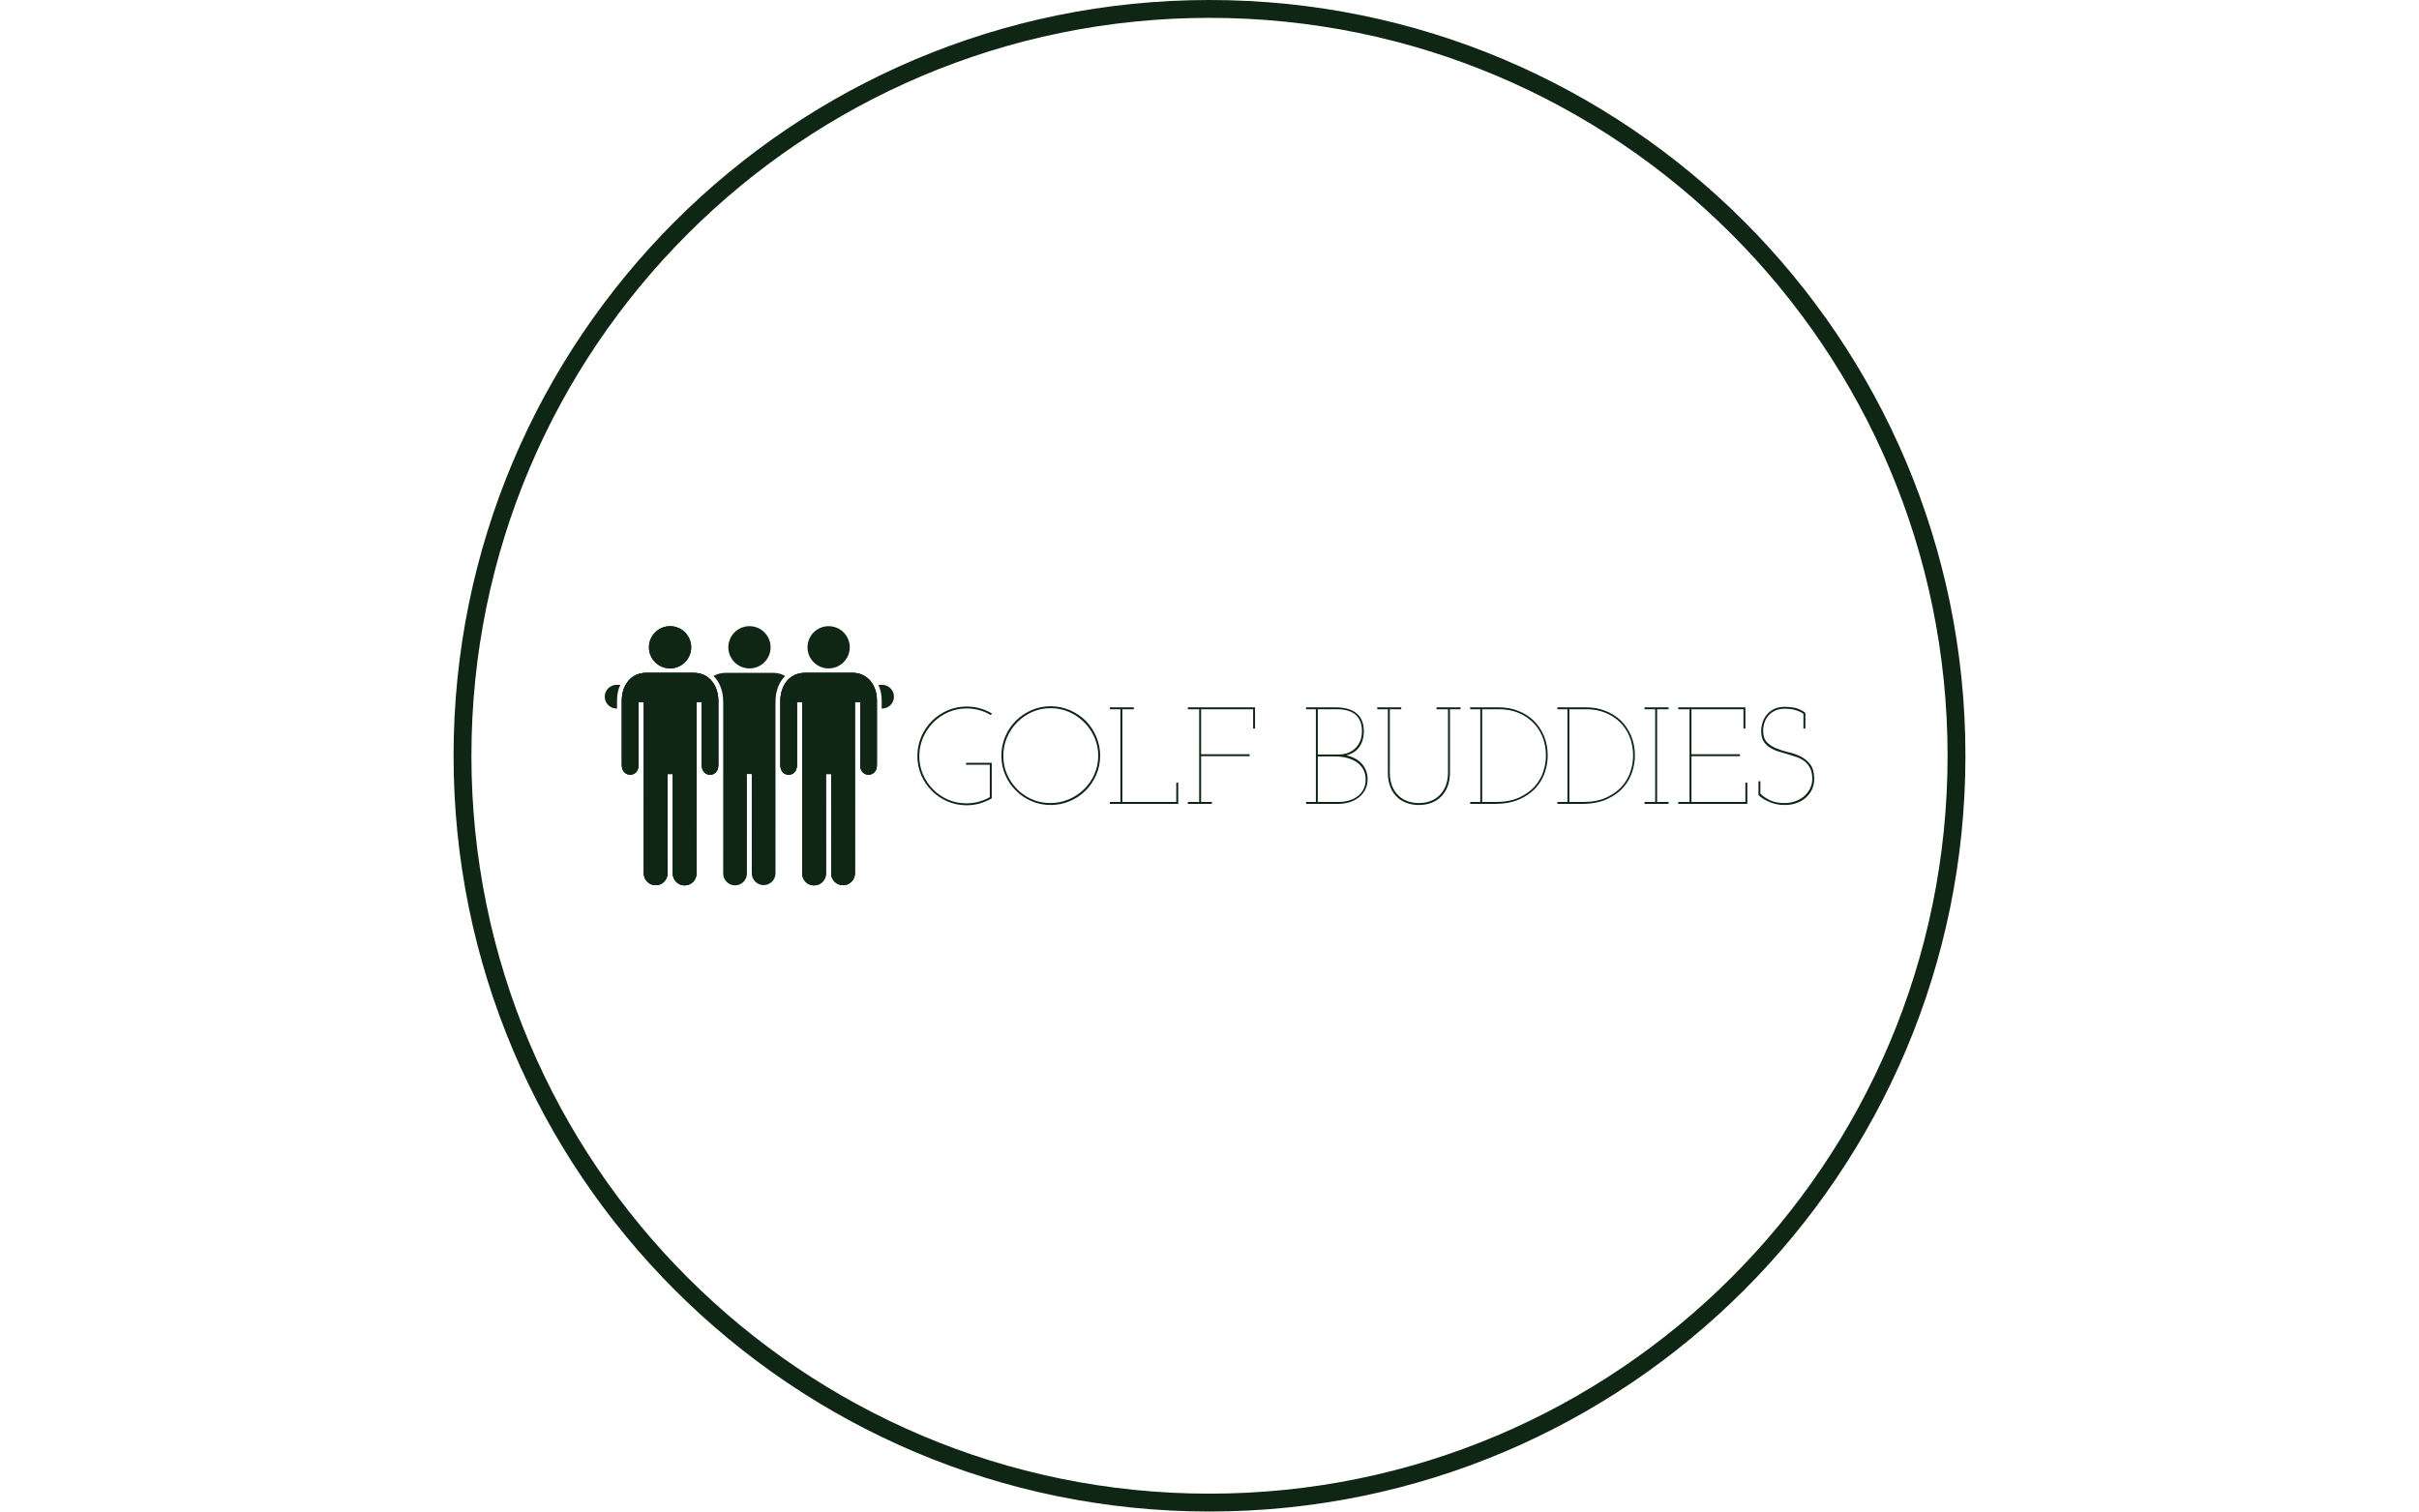
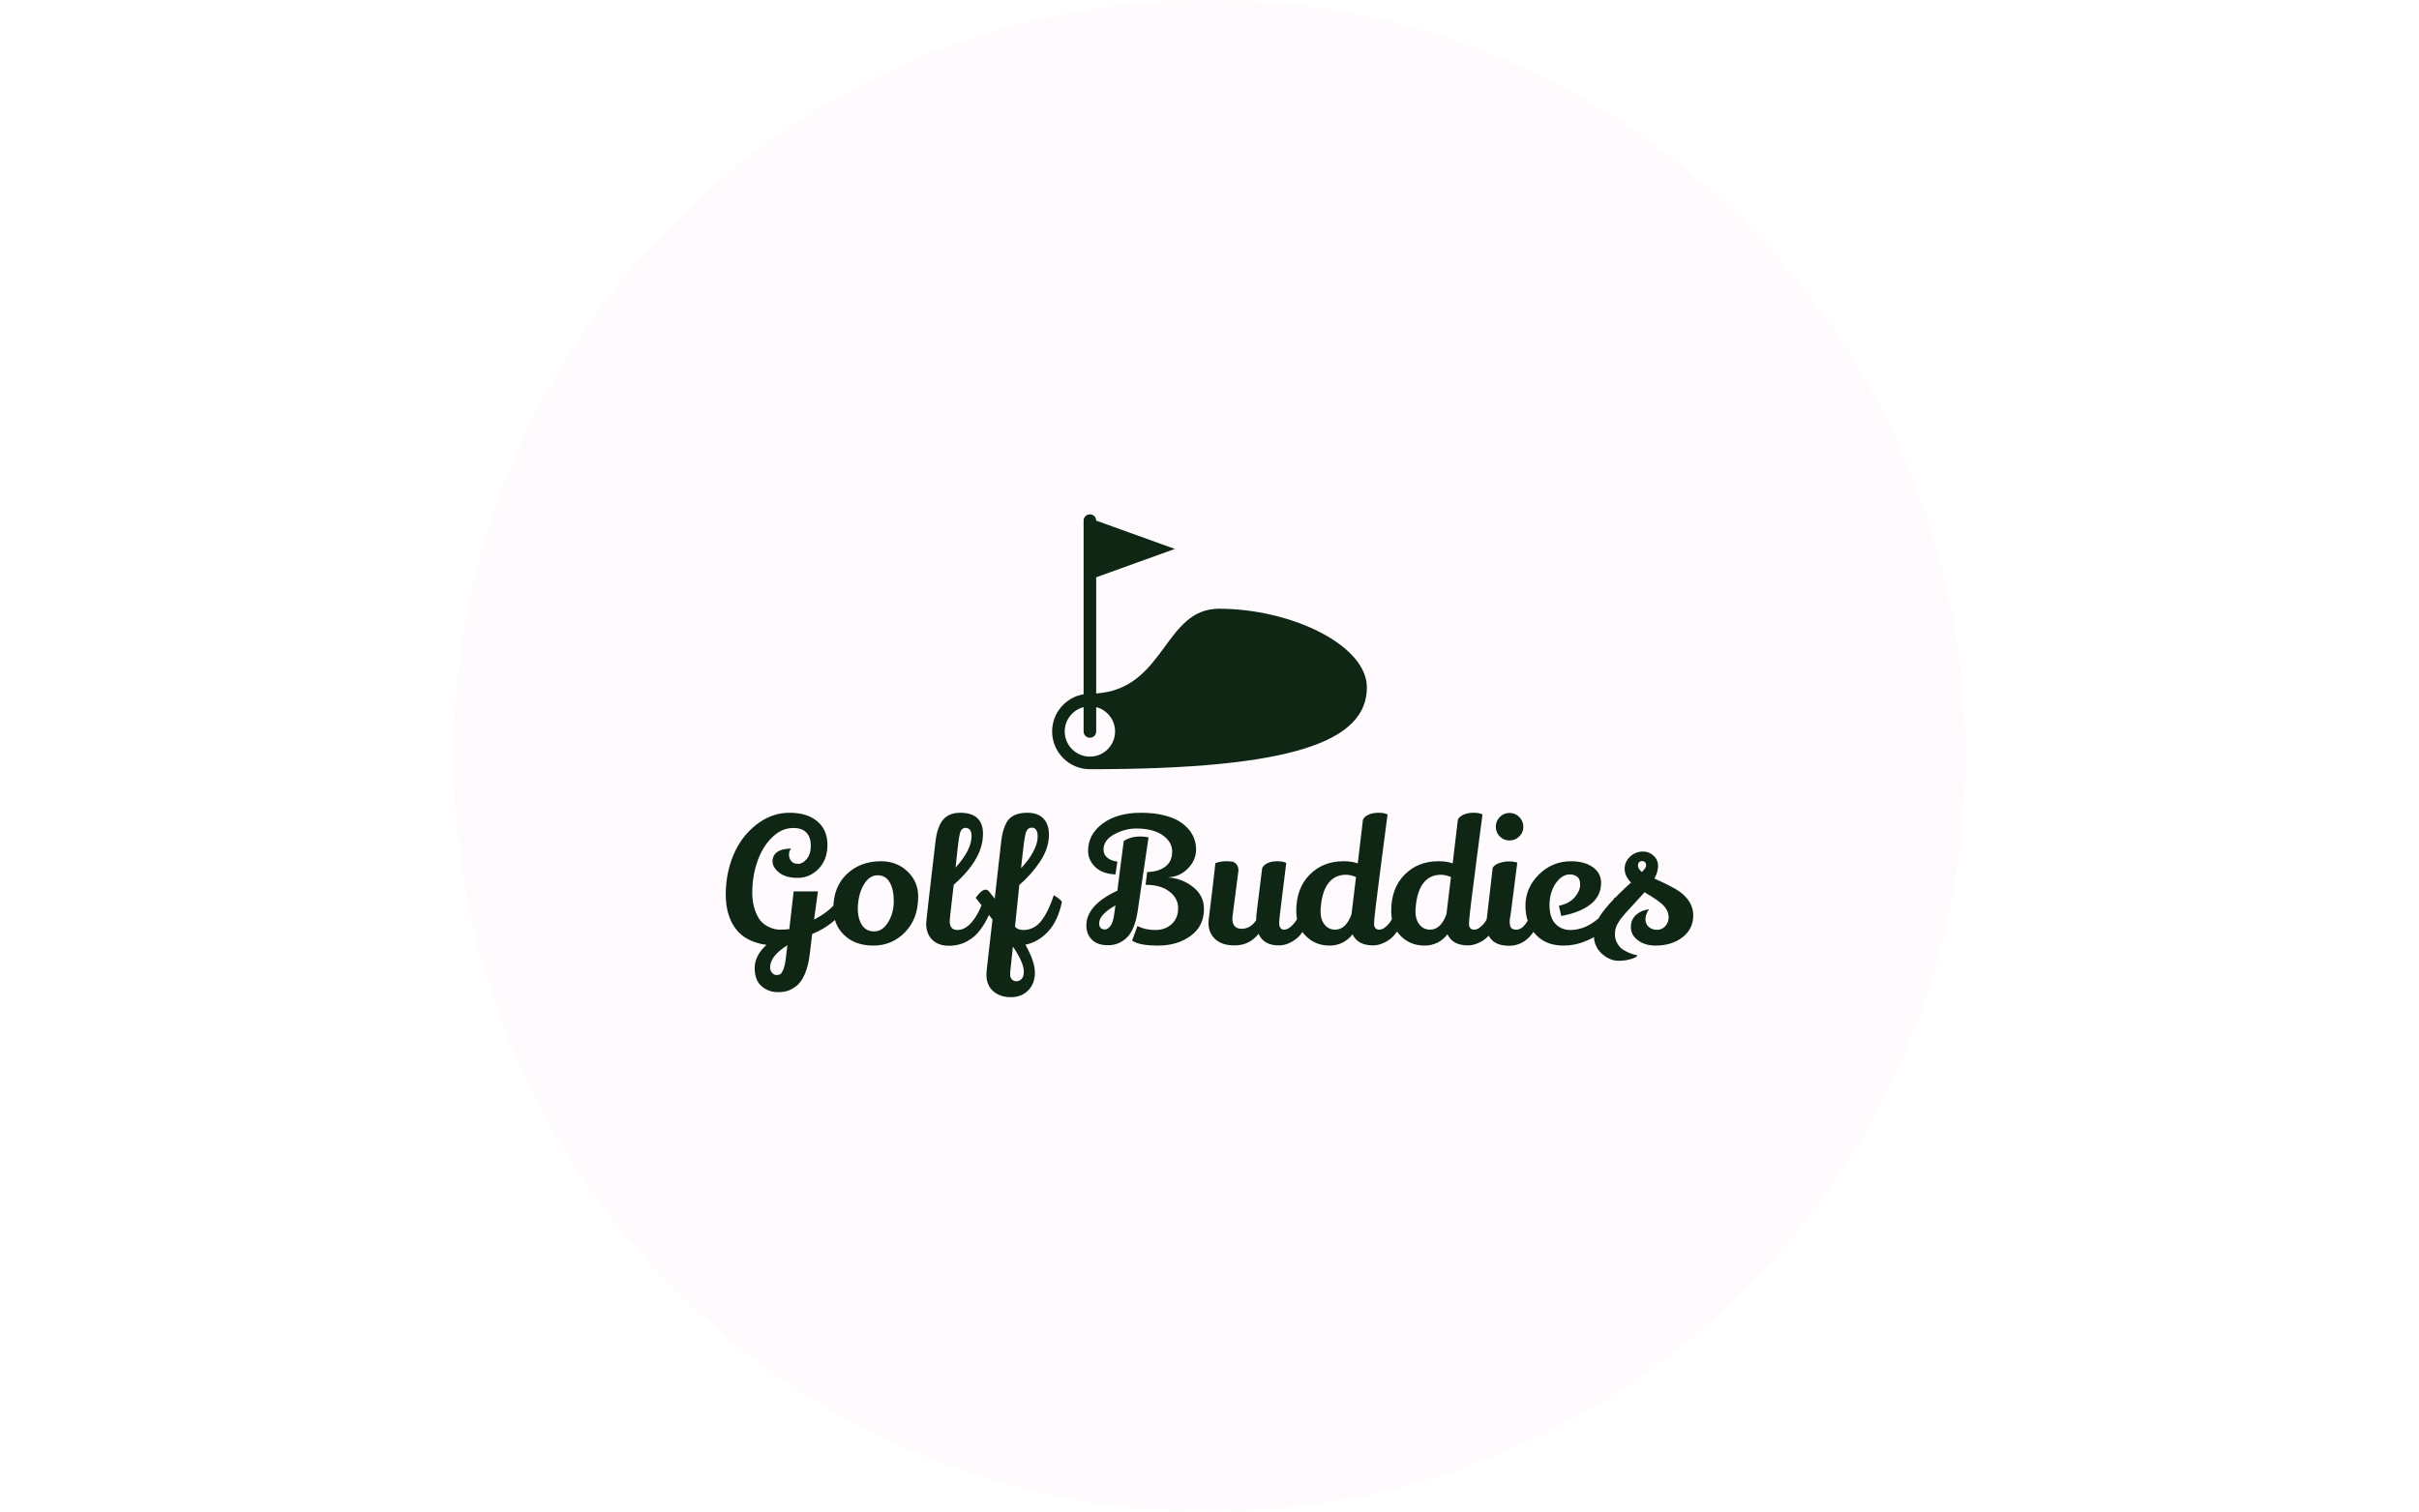
<svg xmlns="http://www.w3.org/2000/svg" version="1.1" width="1000" height="625" viewBox="0 0 1000 625">
  <g transform="matrix(1,0,0,1,0,0)">
-     <svg viewBox="0 0 512 320" data-background-color="#ebebeb" preserveAspectRatio="xMidYMid meet" height="625" width="1000">
+     <svg viewBox="0 0 512 320" data-background-color="#0f2615" preserveAspectRatio="xMidYMid meet" height="625" width="1000">
      <defs />
      <g id="tight-bounds" transform="matrix(1,0,0,1,0,0)">
        <svg viewBox="0 0 512 320" height="320" width="512">
          <g>
            <svg />
          </g>
          <g>
            <svg viewBox="0 0 512 320" height="320" width="512">
              <g>
-                 <path d="M96 160c0-88.366 71.634-160 160-160 88.366 0 160 71.634 160 160 0 88.366-71.634 160-160 160-88.366 0-160-71.634-160-160zM256 316.219c86.277 0 156.219-69.942 156.219-156.219 0-86.277-69.942-156.219-156.219-156.219-86.277 0-156.219 69.942-156.219 156.219 0 86.277 69.942 156.219 156.219 156.219z" fill="#0f2615" data-fill-palette-color="tertiary" />
+                 <path d="M96 160c0-88.366 71.634-160 160-160 88.366 0 160 71.634 160 160 0 88.366-71.634 160-160 160-88.366 0-160-71.634-160-160z" fill="#fffafe" data-fill-palette-color="tertiary" />
              </g>
-               <g transform="matrix(1,0,0,1,128,132.5591)">
-                 <svg viewBox="0 0 256 54.882" height="54.882" width="256">
+               <g transform="matrix(1,0,0,1,153.6,108.8871)">
+                 <svg viewBox="0 0 204.8 102.226" height="102.226" width="204.8">
                  <g>
-                     <svg viewBox="0 0 345.22 74.009" height="54.882" width="256">
-                       <g transform="matrix(1,0,0,1,89.21966,22.86979)">
-                         <svg viewBox="0 0 256 28.269" height="28.269" width="256">
-                           <g>
-                             <svg viewBox="0 0 256 28.269" height="28.269" width="256">
+                     <svg viewBox="0 0 204.8 102.226" height="102.226" width="204.8">
+                       <g>
+                         <svg viewBox="0 0 204.8 102.226" height="102.226" width="204.8">
+                           <g transform="matrix(1,0,0,1,0,63.1797)">
+                             <svg viewBox="0 0 204.8 39.046" height="39.046" width="204.8">
                              <g>
-                                 <svg viewBox="0 0 256 28.269" height="28.269" width="256">
-                                   <g transform="matrix(1,0,0,1,0,0)">
-                                     <svg width="256" viewBox="1.75 -35.4 325.073 35.9" height="28.269" data-palette-color="#0f2615">
-                                       <path d="M28.7-2L28.7-2 28.7-14.9 19.4-14.9 19.4-14.2 28-14.2 28-2.45Q26.1-1.35 23.95-0.78 21.8-0.2 19.45-0.2L19.45-0.2Q15.95-0.2 12.85-1.55 9.75-2.9 7.45-5.25L7.45-5.25Q5.15-7.55 3.8-10.65 2.45-13.75 2.45-17.3L2.45-17.3Q2.45-20.85 3.8-24 5.15-27.15 7.5-29.5L7.5-29.5Q9.8-31.85 12.93-33.23 16.05-34.6 19.6-34.6L19.6-34.6Q22-34.6 24.23-33.98 26.45-33.35 28.35-32.2L28.35-32.2 28.75-32.8Q26.7-34 24.43-34.65 22.15-35.3 19.6-35.3L19.6-35.3Q15.9-35.3 12.65-33.88 9.4-32.45 7-30.05L7-30.05Q4.55-27.6 3.15-24.33 1.75-21.05 1.75-17.35L1.75-17.35Q1.75-13.65 3.15-10.4 4.55-7.15 7-4.75L7-4.75Q9.4-2.3 12.65-0.9 15.9 0.5 19.6 0.5L19.6 0.5Q22.15 0.5 24.43-0.18 26.7-0.85 28.7-2ZM62.75-4.85L62.75-4.85Q65.15-7.25 66.57-10.5 68-13.75 68-17.45L68-17.45Q68-21.15 66.57-24.43 65.15-27.7 62.75-30.15L62.75-30.15Q60.3-32.55 57.02-33.98 53.75-35.4 50.05-35.4L50.05-35.4Q46.35-35.4 43.1-33.98 39.85-32.55 37.45-30.15L37.45-30.15Q35-27.7 33.6-24.43 32.2-21.15 32.2-17.45L32.2-17.45Q32.2-13.75 33.6-10.5 35-7.25 37.45-4.85L37.45-4.85Q39.85-2.4 43.1-1 46.35 0.4 50.05 0.4L50.05 0.4Q53.75 0.4 57.02-1 60.3-2.4 62.75-4.85ZM37.9-5.35L37.9-5.35Q35.6-7.65 34.25-10.75 32.9-13.85 32.9-17.4L32.9-17.4Q32.9-20.95 34.25-24.1 35.6-27.25 37.95-29.6L37.95-29.6Q40.25-31.95 43.37-33.33 46.5-34.7 50.05-34.7L50.05-34.7Q53.6-34.7 56.72-33.33 59.85-31.95 62.2-29.6L62.2-29.6Q64.55-27.25 65.92-24.13 67.3-21 67.3-17.45L67.3-17.45Q67.3-13.9 65.92-10.78 64.55-7.65 62.2-5.35L62.2-5.35Q59.8-3 56.62-1.65 53.45-0.3 49.9-0.3L49.9-0.3Q46.4-0.3 43.3-1.65 40.2-3 37.9-5.35ZM71.5 0L96.3 0 96.3-7.7 95.59-7.7 95.59-0.7 76.05-0.7 76.05-34.3 80.2-34.3 80.2-35 71.5-35 71.5-34.3 75.34-34.3 75.34-0.7 71.5-0.7 71.5 0ZM99.79 0L108.49 0 108.49-0.7 104.59-0.7 104.59-17.3 122.19-17.3 122.19-18 104.59-18 104.59-34.3 123.44-34.3 123.44-27.3 124.14-27.3 124.14-35 99.79-35 99.79-34.3 103.89-34.3 103.89-0.7 99.79-0.7 99.79 0ZM142.64 0L154.34 0Q156.39 0 158.29-0.58 160.19-1.15 161.69-2.3L161.69-2.3Q163.14-3.4 164.04-5.08 164.94-6.75 164.94-9L164.94-9Q164.94-10.8 164.31-12.25 163.69-13.7 162.64-14.8L162.64-14.8Q161.54-15.9 160.14-16.6 158.74-17.3 157.24-17.6L157.24-17.6Q160.49-18.45 162.04-20.8 163.59-23.15 163.59-26.25L163.59-26.25Q163.59-28.55 162.86-30.23 162.14-31.9 160.79-32.95L160.79-32.95Q159.44-34 157.56-34.5 155.69-35 153.44-35L153.44-35 142.64-35 142.64-34.3 146.19-34.3 146.19-0.7 142.64-0.7 142.64 0ZM146.89-0.7L146.89-17.2 153.34-17.2Q155.44-17.2 157.39-16.7 159.34-16.2 160.89-15.2L160.89-15.2Q162.39-14.2 163.31-12.6 164.24-11 164.24-8.85L164.24-8.85Q164.24-6.8 163.44-5.28 162.64-3.75 161.29-2.75L161.29-2.75Q159.94-1.7 158.11-1.2 156.29-0.7 154.29-0.7L154.29-0.7 146.89-0.7ZM146.89-17.9L146.89-34.3 154.04-34.3Q155.99-34.3 157.61-33.85 159.24-33.4 160.44-32.45L160.44-32.45Q161.59-31.5 162.24-30 162.89-28.5 162.89-26.4L162.89-26.4Q162.89-22.6 160.56-20.25 158.24-17.9 154.24-17.9L154.24-17.9 146.89-17.9ZM191.54-2.6L191.54-2.6Q193.04-4.05 193.91-6.25 194.79-8.45 194.79-11.3L194.79-11.3 194.79-34.3 198.64-34.3 198.64-35 189.94-35 189.94-34.3 194.09-34.3 194.09-11.45Q194.09-8.75 193.29-6.68 192.49-4.6 191.09-3.2L191.09-3.2Q189.69-1.75 187.74-1.03 185.79-0.3 183.54-0.3L183.54-0.3Q181.24-0.3 179.29-1.03 177.34-1.75 175.94-3.2L175.94-3.2Q174.54-4.6 173.76-6.68 172.99-8.75 172.99-11.45L172.99-11.45 172.99-34.3 177.14-34.3 177.14-35 168.44-35 168.44-34.3 172.29-34.3 172.29-11.3Q172.29-8.45 173.14-6.25 173.99-4.05 175.49-2.6L175.49-2.6Q176.99-1.1 179.06-0.35 181.14 0.4 183.54 0.4L183.54 0.4Q185.94 0.4 187.99-0.35 190.04-1.1 191.54-2.6ZM202.13 0L210.93 0Q216.23 0 219.91-1.63 223.58-3.25 225.88-5.8L225.88-5.8Q228.18-8.35 229.21-11.45 230.23-14.55 230.23-17.5L230.23-17.5Q230.23-21.5 228.83-24.75 227.43-28 225.03-30.3L225.03-30.3Q222.63-32.55 219.43-33.77 216.23-35 212.63-35L212.63-35 202.13-35 202.13-34.3 205.78-34.3 205.78-0.7 202.13-0.7 202.13 0ZM206.48-0.7L206.48-34.3 212.93-34.3Q216.28-34.3 219.31-33.13 222.33-31.95 224.63-29.8L224.63-29.8Q226.93-27.6 228.26-24.48 229.58-21.35 229.58-17.5L229.58-17.5Q229.58-14.65 228.61-11.68 227.63-8.7 225.48-6.3L225.48-6.3Q223.28-3.85 219.81-2.27 216.33-0.7 211.38-0.7L211.38-0.7 206.48-0.7ZM233.73 0L242.53 0Q247.83 0 251.51-1.63 255.18-3.25 257.48-5.8L257.48-5.8Q259.78-8.35 260.81-11.45 261.83-14.55 261.83-17.5L261.83-17.5Q261.83-21.5 260.43-24.75 259.03-28 256.63-30.3L256.63-30.3Q254.23-32.55 251.03-33.77 247.83-35 244.23-35L244.23-35 233.73-35 233.73-34.3 237.38-34.3 237.38-0.7 233.73-0.7 233.73 0ZM238.08-0.7L238.08-34.3 244.53-34.3Q247.88-34.3 250.91-33.13 253.93-31.95 256.23-29.8L256.23-29.8Q258.53-27.6 259.86-24.48 261.18-21.35 261.18-17.5L261.18-17.5Q261.18-14.65 260.21-11.68 259.23-8.7 257.08-6.3L257.08-6.3Q254.88-3.85 251.41-2.27 247.93-0.7 242.98-0.7L242.98-0.7 238.08-0.7ZM265.33 0L274.03 0 274.03-0.7 269.88-0.7 269.88-34.3 274.03-34.3 274.03-35 265.33-35 265.33-34.3 269.18-34.3 269.18-0.7 265.33-0.7 265.33 0ZM277.53 0L302.58 0 302.58-7.7 301.88-7.7 301.88-0.7 282.33-0.7 282.33-17.3 299.93-17.3 299.93-18 282.33-18 282.33-34.3 301.18-34.3 301.18-27.3 301.88-27.3 301.88-35 277.53-35 277.53-34.3 281.63-34.3 281.63-0.7 277.53-0.7 277.53 0ZM323.77-2.25L323.77-2.25Q325.22-3.5 326.05-5.3 326.87-7.1 326.82-9.3L326.82-9.3Q326.77-12.55 325.37-14.35 323.97-16.15 321.92-17.2L321.92-17.2Q319.82-18.2 317.45-18.75 315.07-19.3 313.07-20.15L313.07-20.15Q311.02-20.95 309.67-22.38 308.32-23.8 308.32-26.5L308.32-26.5Q308.32-28.05 308.8-29.48 309.27-30.9 310.27-32.05L310.27-32.05Q311.22-33.15 312.7-33.83 314.17-34.5 316.12-34.5L316.12-34.5Q318.52-34.5 320.22-33.95 321.92-33.4 322.92-32.65L322.92-32.65 322.92-27.3 323.62-27.3 323.62-33Q322.82-33.65 321.87-34.1 320.92-34.55 319.97-34.8L319.97-34.8Q318.97-35 318-35.1 317.02-35.2 316.22-35.2L316.22-35.2Q313.87-35.2 312.22-34.38 310.57-33.55 309.52-32.2L309.52-32.2Q308.47-30.85 308-29.18 307.52-27.5 307.62-25.85L307.62-25.85Q307.72-23.8 308.6-22.5 309.47-21.2 310.82-20.4L310.82-20.4Q312.12-19.55 313.77-19.03 315.42-18.5 317.12-18.05L317.12-18.05Q318.82-17.55 320.45-16.98 322.07-16.4 323.32-15.45L323.32-15.45Q324.57-14.45 325.35-12.93 326.12-11.4 326.12-9.1L326.12-9.1Q326.12-7.1 325.27-5.48 324.42-3.85 323.07-2.7L323.07-2.7Q321.67-1.55 319.87-0.93 318.07-0.3 316.12-0.3L316.12-0.3Q313.02-0.3 310.9-1.28 308.77-2.25 307.32-3.7L307.32-3.7 307.32-8.2 306.62-8.2 306.62-3.2Q307.07-2.75 307.9-2.15 308.72-1.55 309.92-1L309.92-1Q311.07-0.4 312.65 0 314.22 0.4 316.22 0.4L316.22 0.4Q318.42 0.4 320.37-0.28 322.32-0.95 323.77-2.25Z" opacity="1" transform="matrix(1,0,0,1,0,0)" fill="#0f2615" class="undefined-text-0" data-fill-palette-color="primary" id="text-0" />
+                                 <svg viewBox="0 0 204.8 39.046" height="39.046" width="204.8">
+                                   <g>
+                                     <svg viewBox="0 0 204.8 39.046" height="39.046" width="204.8">
+                                       <g transform="matrix(1,0,0,1,0,0)">
+                                         <svg width="204.8" viewBox="1.45 -38.05 279.27 53.25" height="39.046" data-palette-color="#0f2615">
+                                           <path d="M16.55 13.75L16.55 13.75Q13.75 13.75 11.78 12.03 9.8 10.3 9.8 6.75 9.8 3.2 13.2 0.1L13.2 0.1Q7.15-0.75 4.3-4.58 1.45-8.4 1.45-14.48 1.45-20.55 3.68-25.88 5.9-31.2 10.3-34.63 14.7-38.05 19.83-38.05 24.95-38.05 27.88-35.58 30.8-33.1 30.8-28.8 30.8-24.5 28.25-21.88 25.7-19.25 22.23-19.25 18.75-19.25 16.85-20.78 14.95-22.3 14.95-24.03 14.95-25.75 16.32-26.73 17.7-27.7 20.35-27.7L20.35-27.7Q19.7-27.05 19.7-25.98 19.7-24.9 20.35-24.1 21-23.3 22.33-23.3 23.65-23.3 24.83-24.7 26-26.1 26-28.53 26-30.95 24.75-32.3 23.5-33.65 20.95-33.65L20.95-33.65Q17.55-33.65 14.78-30.9 12-28.15 10.55-23.9 9.1-19.65 9.1-14.95L9.1-14.95Q9.1-10.9 10.85-7.8L10.85-7.8Q11.75-6.2 13.53-5.25 15.3-4.3 17.03-4.3 18.75-4.3 19.8-4.45L19.8-4.45 21.05-15.35 28.05-15.35 26.95-7.2Q32.35-10.05 34.05-13.4L34.05-13.4 36-10.65Q32.75-5.65 26.4-3.05L26.4-3.05 25.75 2.35Q25.35 6 24.3 8.45 23.25 10.9 21.83 11.98 20.4 13.05 19.2 13.4 18 13.75 16.55 13.75ZM14.25 6.6L14.25 6.6Q14.25 7.5 14.8 8.15 15.35 8.8 16.07 8.8 16.8 8.8 17.2 8.55 17.6 8.3 18.05 7.25 18.5 6.2 18.75 4.3L18.75 4.3 19.25 0.2Q14.25 3.3 14.25 6.6ZM46.25-24.05L46.25-24.05Q50.85-24.05 53.92-21.1 57-18.15 57-13.9L57-13.9Q57-7.45 53.22-3.58 49.45 0.3 44.1 0.3 38.75 0.3 35.62-2.75 32.5-5.8 32.5-10.3L32.5-10.3Q32.5-16.6 36.35-20.3L36.35-20.3Q40.25-24.05 46.25-24.05ZM45.27-20Q42.9-20 41.3-17.3 39.7-14.6 39.55-10.5L39.55-10.5Q39.55-7.6 40.72-5.7 41.9-3.8 44.3-3.8 46.7-3.8 48.32-6.45 49.95-9.1 49.95-12.5 49.95-15.9 48.8-17.9L48.8-17.9Q47.65-20 45.27-20ZM65.87 0.35Q62.8 0.35 61.05-1.38 59.3-3.1 59.3-6.1L59.3-6.1Q59.3-6.9 62-29.85L62-29.85Q62.7-35.75 65.75-37.3L65.75-37.3Q67.15-38.05 69.09-38.05L69.09-38.05Q75.7-38.05 75.7-31.95L75.7-31.95Q75.7-31.45 75.65-30.9L75.65-30.9Q75.15-24.2 67.25-17.25L67.25-17.25Q67-14.8 66.7-12.5L66.7-12.5Q66.09-7.35 66.09-6.8L66.09-6.8Q66.09-4.2 68.34-4.2L68.34-4.2Q70.8-4.2 72.92-7.03 75.05-9.85 76.2-14.25L76.2-14.25Q76.65-14.1 77.45-13.43 78.25-12.75 78.55-12.25L78.55-12.25Q77.75-8.1 74.95-4.3L74.95-4.3Q73.55-2.35 71.4-1.1L71.4-1.1Q68.95 0.35 65.87 0.35ZM67.95-23.75L67.8-22.25Q72.4-27.3 72.4-31.3L72.4-31.3Q72.4-33.7 70.59-33.7L70.59-33.7Q69.45-33.6 69.07-32.2 68.7-30.8 68.37-27.65 68.05-24.5 67.95-23.75L67.95-23.75ZM87.94 0.05L87.94 0.05Q90.69 4.9 90.69 8.08 90.69 11.25 88.77 13.23 86.84 15.2 83.74 15.2 80.64 15.2 78.67 13.48 76.69 11.75 76.69 8.7L76.69 8.7Q76.69 8.1 76.89 6.3L76.89 6.3 78.44-7.2Q75.49-11.15 73.59-13.5L73.59-13.5Q75.29-15.85 76.44-15.85L76.44-15.85Q76.99-15.85 77.47-15.3 77.94-14.75 79.09-13.25L79.09-13.25 80.99-30.05Q81.39-33.35 82.59-35.4L82.59-35.4Q84.19-38.05 88.49-38.05L88.49-38.05Q91.54-38.05 93.14-36.38 94.74-34.7 94.74-31.75L94.74-31.75Q94.74-27.8 92.17-23.95 89.59-20.1 86.19-17.2L86.19-17.2 84.94-5.15Q85.79-4.2 87.34-4.2L87.34-4.2Q90.44-4.2 92.52-6.83 94.59-9.45 96.14-14.25L96.14-14.25Q96.84-13.85 97.62-13.23 98.39-12.6 98.49-12.35L98.49-12.35Q97.34-6.8 94.49-3.75 91.64-0.7 87.94 0.05ZM90.29-33.7L90.29-33.7Q90.04-33.75 89.79-33.75L89.79-33.75Q88.44-33.75 87.99-32 87.54-30.25 86.89-23.95L86.89-23.95 86.69-22.05Q88.84-24.25 90.17-26.73 91.49-29.2 91.49-31.23 91.49-33.25 90.29-33.7ZM84.34 0.6L83.59 7.6Q83.54 7.85 83.54 8.68 83.54 9.5 84.04 10.05 84.54 10.6 85.37 10.6 86.19 10.6 86.84 9.93 87.49 9.25 87.49 7.85L87.49 7.85Q87.49 5.2 84.34 0.6L84.34 0.6ZM106.04-27.05L106.04-27.05Q106.04-31.8 110.24-34.93 114.44-38.05 121.34-38.05L121.34-38.05Q124.99-38.05 127.89-37.33 130.79-36.6 132.49-35.5 134.19-34.4 135.34-32.95L135.34-32.95Q137.24-30.45 137.21-27.38 137.19-24.3 134.79-21.9 132.39-19.5 128.99-19.4L128.99-19.4Q133.24-19.1 136.36-16.6 139.49-14.1 139.49-10.3L139.49-10.3Q139.49-5.3 135.64-2.5 131.79 0.3 126.26 0.3 120.74 0.3 118.74-1.15L118.74-1.15 120.29-5.35Q122.49-4.2 125.41-4.2 128.34-4.2 130.19-5.93 132.04-7.65 132.04-10.5 132.04-13.35 129.51-15.3 126.99-17.25 122.64-17.25L122.64-17.25 123.09-20.95Q126.09-20.95 128.16-22.38 130.24-23.8 130.31-26.65 130.39-29.5 127.74-31.45L127.74-31.45Q124.89-33.5 119.94-33.5L119.94-33.5Q116.69-33.5 113.59-31.83 110.49-30.15 110.49-27.35L110.49-27.35Q110.49-26 111.59-25.08 112.69-24.15 114.49-23.95L114.49-23.95 113.94-20.25Q110.14-20.4 108.09-22.4 106.04-24.4 106.04-27.05ZM120.34-9.6Q119.54-4.25 117.24-2.02 114.94 0.2 111.84 0.2 108.74 0.2 107.14-1.4 105.54-3 105.54-5.5L105.54-5.5Q105.54-11.4 114.49-15.55L114.49-15.55Q114.74-17.65 115.21-21.23 115.69-24.8 115.96-27 116.24-29.2 116.34-29.9L116.34-29.9Q118.39-31.2 121.09-31.2L121.09-31.2Q122.34-31.2 123.49-30.95L123.49-30.95 120.34-9.6ZM109.24-6.15L109.24-6.15Q109.24-4.35 110.94-4.35L110.94-4.35Q111.64-4.35 112.41-5.28 113.19-6.2 113.49-8.2L113.49-8.2 113.94-11.3Q109.24-8.65 109.24-6.15ZM163.24-23.55L163.24-23.55Q161.19-7.35 161.19-6.3L161.19-6.3Q161.19-4.3 162.64-4.3L162.64-4.3Q163.94-4.3 165.46-6.08 166.99-7.85 167.89-11.4L167.89-11.4Q169.54-9.6 169.89-8.6L169.89-8.6Q168.74-3.75 166.24-1.75 163.74 0.25 161.09 0.25L161.09 0.25Q156.74 0.25 155.24-3.1L155.24-3.1Q152.64 0.25 148.29 0.25L148.29 0.25Q144.69 0.25 142.74-1.55 140.79-3.35 140.79-6.25L140.79-6.25Q140.79-6.95 141.04-8.7L141.04-8.7Q142.19-18 142.79-23.5L142.79-23.5Q144.34-24.05 145.64-24.05 146.94-24.05 147.59-23.95 148.24-23.85 148.84-23.2 149.44-22.55 149.44-21.35L149.44-21.35 147.79-8.6Q147.69-8 147.69-7.5L147.69-7.5Q147.69-4.55 150.39-4.55L150.39-4.55Q152.89-4.55 154.54-7L154.54-7Q154.54-7.55 154.64-8.75L154.64-8.75 156.29-22.05Q156.64-22.9 157.79-23.48 158.94-24.05 160.66-24.05 162.39-24.05 163.24-23.55ZM185.38-36.05Q185.73-36.9 186.96-37.48 188.18-38.05 189.91-38.05 191.63-38.05 192.48-37.55L192.48-37.55Q191.98-33.65 190.88-25.3L190.88-25.3Q188.58-7.85 188.58-6.08 188.58-4.3 190.08-4.3L190.08-4.3Q191.38-4.3 192.78-5.93 194.18-7.55 195.33-11.25L195.33-11.25Q196.73-9.9 197.28-8.3L197.28-8.3Q195.48-2.35 191.63-0.6L191.63-0.6Q189.88 0.25 188.33 0.25L188.33 0.25Q183.88 0.25 182.38-2.95L182.38-2.95Q179.78 0.3 175.73 0.3 171.68 0.3 168.91-2.45 166.13-5.2 166.13-9.7L166.13-9.7Q166.13-16.25 169.98-20.15 173.83-24.05 179.73-24.05L179.73-24.05Q179.88-24.05 180.03-24.05L180.03-24.05Q182.08-24.05 183.88-23.45L183.88-23.45 185.38-36.05ZM180.48-20.15L180.48-20.15Q177.28-20.15 175.41-17.73 173.53-15.3 173.18-10.5L173.18-10.5Q173.13-10.05 173.13-9.65L173.13-9.65Q173.13-7.2 174.31-5.75 175.48-4.3 177.33-4.3L177.33-4.3Q180.48-4.3 182.08-8.75L182.08-8.75 183.38-19.5Q181.73-20.15 180.48-20.15ZM212.78-36.05Q213.13-36.9 214.36-37.48 215.58-38.05 217.31-38.05 219.03-38.05 219.88-37.55L219.88-37.55Q219.38-33.65 218.28-25.3L218.28-25.3Q215.98-7.85 215.98-6.08 215.98-4.3 217.48-4.3L217.48-4.3Q218.78-4.3 220.18-5.93 221.58-7.55 222.73-11.25L222.73-11.25Q224.13-9.9 224.68-8.3L224.68-8.3Q222.88-2.35 219.03-0.6L219.03-0.6Q217.28 0.25 215.73 0.25L215.73 0.25Q211.28 0.25 209.78-2.95L209.78-2.95Q207.18 0.3 203.13 0.3 199.08 0.3 196.31-2.45 193.53-5.2 193.53-9.7L193.53-9.7Q193.53-16.25 197.38-20.15 201.23-24.05 207.13-24.05L207.13-24.05Q207.28-24.05 207.43-24.05L207.43-24.05Q209.48-24.05 211.28-23.45L211.28-23.45 212.78-36.05ZM207.88-20.15L207.88-20.15Q204.68-20.15 202.81-17.73 200.93-15.3 200.58-10.5L200.58-10.5Q200.53-10.05 200.53-9.65L200.53-9.65Q200.53-7.2 201.71-5.75 202.88-4.3 204.73-4.3L204.73-4.3Q207.88-4.3 209.48-8.75L209.48-8.75 210.78-19.5Q209.13-20.15 207.88-20.15ZM224.88-36.83Q226.03-38 227.68-38 229.33-38 230.5-36.83 231.68-35.65 231.68-34 231.68-32.35 230.5-31.2 229.33-30.05 227.68-30.05 226.03-30.05 224.88-31.2 223.73-32.35 223.73-34 223.73-35.65 224.88-36.83ZM222.83-22.15Q223.33-23.05 224.73-23.53 226.13-24 227.5-24 228.88-24 229.93-23.65L229.93-23.65Q227.98-8.6 227.98-8.45L227.98-8.45Q227.73-7.45 227.73-6.78 227.73-6.1 227.83-5.6L227.83-5.6Q228.03-4.3 229.65-4.3 231.28-4.3 232.65-6.43 234.03-8.55 234.73-11.25L234.73-11.25Q235.08-11.05 235.83-10.05 236.58-9.05 236.73-8.55L236.73-8.55Q235.73-4.55 233.33-2.1L233.33-2.1Q230.93 0.35 227.58 0.35 224.23 0.35 222.6-1.3 220.98-2.95 220.98-5.55L220.98-5.55Q220.98-6.1 221.03-6.7L221.03-6.7 222.83-22.15ZM241.93-11.2Q245.03-11.85 246.55-13.7 248.08-15.55 248.08-17.28 248.08-19 247.15-19.63 246.23-20.25 245.13-20.25L245.13-20.25Q242.78-20.25 241-17.63 239.23-15 239.23-11.38 239.23-7.75 240.95-5.98 242.68-4.2 245.23-4.2L245.23-4.2Q248.98-4.2 252.43-6.8 255.88-9.4 258.03-13.6L258.03-13.6Q259.13-12.55 260.03-11L260.03-11Q258.38-7.25 254.18-3.65L254.18-3.65Q252.08-1.9 249.2-0.8 246.33 0.3 243.28 0.3L243.28 0.3Q238.28 0.3 235.38-2.75L235.38-2.75Q232.28-6.05 232.28-11.2 232.28-16.35 236.15-20.2 240.03-24.05 245.43-24.05L245.43-24.05Q249.28-24.05 251.68-22.38 254.08-20.7 254.13-17.85L254.13-17.85Q254.13-14 251.05-11.6 247.98-9.2 242.63-8.25L242.63-8.25 241.93-11.2ZM276.77-15.3L276.77-15.3Q280.72-12.4 280.72-8.45 280.72-4.5 277.62-2.1 274.52 0.3 269.82 0.3L269.82 0.3Q266.77 0.3 264.75-1.23 262.72-2.75 262.72-5 262.72-7.25 264.22-8.58 265.72-9.9 267.97-10.2L267.97-10.2Q266.92-8.7 266.92-7.33 266.92-5.95 267.87-5.1L267.87-5.1Q268.82-4.25 270.27-4.25 271.72-4.25 272.67-5.33 273.62-6.4 273.62-7.8L273.62-7.8Q273.62-10.1 271.47-11.9L271.47-11.9Q270.17-12.95 268.67-13.88 267.17-14.8 267.07-14.85L267.07-14.85Q266.87-15 266.67-15.1L266.67-15.1Q265.77-14.05 264.07-12.23 262.37-10.4 261.37-9.3L261.37-9.3Q258.57-6.25 258.22-4.2L258.22-4.2Q258.12-3.8 258.12-2.68 258.12-1.55 258.8-0.35 259.47 0.85 260.42 1.45 261.37 2.05 262.3 2.43 263.22 2.8 263.9 2.95 264.57 3.1 264.57 3.15L264.57 3.15Q264.57 3.5 263.47 3.95L263.47 3.95Q261.42 4.7 259.2 4.7 256.97 4.7 254.87 3.1L254.87 3.1Q252.02 0.9 252.02-2.75L252.02-2.75Q252.02-5 253.17-7.2L253.17-7.2Q255.22-11.1 262.77-17.9L262.77-17.9Q260.92-19.75 260.92-21.85 260.92-23.95 262.5-25.4 264.07-26.85 266.22-26.85L266.22-26.85Q268.17-26.85 269.62-25.3L269.62-25.3Q270.57-24.25 270.57-22.65 270.57-21.05 269.52-19.05L269.52-19.05Q274.87-16.65 276.77-15.3ZM265.92-20.95L265.92-20.95Q267.12-22.2 267.12-22.75L267.12-22.75Q267.12-24 266.02-24.1L266.02-24.1Q264.77-24.1 264.77-22.7L264.77-22.7Q264.77-21.85 265.92-20.95Z" opacity="1" transform="matrix(1,0,0,1,0,0)" fill="#0f2615" class="undefined-text-0" data-fill-palette-color="quaternary" id="text-0" />
+                                         </svg>
+                                       </g>
                                    </svg>
                                  </g>
                                </svg>
                              </g>
                            </svg>
                          </g>
-                         </svg>
-                       </g>
-                       <g>
-                         <svg viewBox="0 0 82.546 74.009" height="74.009" width="82.546">
-                           <g>
-                             <svg viewBox="-346 266.417 99.92 89.585" xml:space="preserve" width="82.546" height="74.009" x="0" y="0" class="icon-icon-0" data-fill-palette-color="accent" id="icon-0">
-                               <circle cx="-296.002" cy="273.726" r="7.3" fill="#0f2615" data-fill-palette-color="accent" />
-                               <circle cx="-268.652" cy="273.726" r="7.3" fill="#0f2615" data-fill-palette-color="accent" />
-                               <path d="M-341.76 292.038c0-1.976 0.4-3.782 1.118-5.342h-1.262c-2.261 0-4.096 1.833-4.096 4.096s1.835 4.099 4.096 4.099h0.144v-2.853z" fill="#0f2615" data-fill-palette-color="accent" />
-                               <circle cx="-323.432" cy="273.726" r="7.3" fill="#0f2615" data-fill-palette-color="accent" />
-                               <path d="M-332.508 351.904a4.099 4.099 0 0 0 8.197 0l0.004-34.378h1.824l-0.012 34.378a4.097 4.097 0 0 0 8.195 0l0.018-59.268h1.799v21.841c0 4.393 5.731 4.393 5.719 0V292.17c0-4.855-2.854-9.612-8.533-9.612l-16.383-0.006c-5.175 0-8.418 4.22-8.418 9.485v22.44c0 4.362 5.764 4.362 5.764 0v-21.841h1.835l-0.009 59.268z" fill="#0f2615" data-fill-palette-color="accent" />
-                               <circle cx="-323.432" cy="273.726" r="7.3" fill="#0f2615" data-fill-palette-color="accent" />
-                               <path d="M-332.508 351.904a4.099 4.099 0 0 0 8.197 0l0.004-34.378h1.824l-0.012 34.378a4.097 4.097 0 0 0 8.195 0l0.018-59.268h1.799v21.841c0 4.393 5.731 4.393 5.719 0V292.17c0-4.855-2.854-9.612-8.533-9.612l-16.383-0.006c-5.175 0-8.418 4.22-8.418 9.485v22.44c0 4.362 5.764 4.362 5.764 0v-21.841h1.835l-0.009 59.268z" fill="#0f2615" data-fill-palette-color="accent" />
-                               <path d="M-332.508 351.904a4.099 4.099 0 0 0 8.197 0l0.004-34.378h1.824l-0.012 34.378a4.097 4.097 0 0 0 8.195 0l0.018-59.268h1.799v21.841c0 4.393 5.731 4.393 5.719 0V292.17c0-4.855-2.854-9.612-8.533-9.612l-16.383-0.006c-5.175 0-8.418 4.22-8.418 9.485v22.44c0 4.362 5.764 4.362 5.764 0v-21.841h1.835l-0.009 59.268zM-250.323 292.038c0-1.976-0.398-3.782-1.118-5.342h1.263a4.097 4.097 0 0 1 0 8.195h-0.145v-2.853z" fill="#0f2615" data-fill-palette-color="accent" />
-                               <path d="M-287.832 282.553l-8.209 0.003-8.21-0.003c-1.576 0-2.971 0.395-4.152 1.089 2.182 2.175 3.302 5.362 3.302 8.529v0.466h0.032l-0.009 59.268a4.097 4.097 0 0 0 8.195 0l0.006-34.378h1.67l0.006 34.378a4.099 4.099 0 0 0 8.196 0l-0.01-59.268h0.033v-0.466c0-3.167 1.121-6.354 3.302-8.529-1.18-0.694-2.576-1.089-4.152-1.089z" fill="#0f2615" data-fill-palette-color="accent" />
-                               <path d="M-259.574 351.904a4.1 4.1 0 0 1-8.199 0l-0.003-34.378h-1.824l0.012 34.378a4.097 4.097 0 0 1-8.196 0l-0.018-59.268h-1.8v21.841c0 4.393-5.731 4.393-5.72 0V292.17c0-4.855 2.854-9.612 8.535-9.612l16.381-0.006c5.177 0 8.42 4.22 8.42 9.485v22.44c0 4.362-5.764 4.362-5.764 0v-21.841h-1.836l0.012 59.268z" fill="#0f2615" data-fill-palette-color="accent" />
-                               <path d="M-259.574 351.904a4.1 4.1 0 0 1-8.199 0l-0.003-34.378h-1.824l0.012 34.378a4.097 4.097 0 0 1-8.196 0l-0.018-59.268h-1.8v21.841c0 4.393-5.731 4.393-5.72 0V292.17c0-4.855 2.854-9.612 8.535-9.612l16.381-0.006c5.177 0 8.42 4.22 8.42 9.485v22.44c0 4.362-5.764 4.362-5.764 0v-21.841h-1.836l0.012 59.268z" fill="#0f2615" data-fill-palette-color="accent" />
-                               <path d="M-259.574 351.904a4.1 4.1 0 0 1-8.199 0l-0.003-34.378h-1.824l0.012 34.378a4.097 4.097 0 0 1-8.196 0l-0.018-59.268h-1.8v21.841c0 4.393-5.731 4.393-5.72 0V292.17c0-4.855 2.854-9.612 8.535-9.612l16.381-0.006c5.177 0 8.42 4.22 8.42 9.485v22.44c0 4.362-5.764 4.362-5.764 0v-21.841h-1.836l0.012 59.268z" fill="#0f2615" data-fill-palette-color="accent" />
+                           <g transform="matrix(1,0,0,1,69.09023,0)">
+                             <svg viewBox="0 0 66.62 53.962" height="53.962" width="66.62">
+                               <g>
+                                 <svg version="1.1" x="0" y="0" viewBox="0 0 100 81" enable-background="new 0 0 100 81" xml:space="preserve" height="53.962" width="66.62" class="icon-icon-0" data-fill-palette-color="quaternary" id="icon-0">
+                                   <path d="M53 30c-17.484 0-17.047 25.468-39 26.929V20l25-9L14 2c0-1.104-0.896-2-2-2-1.105 0-2 0.896-2 2v55.181C4.334 58.137 0 63.066 0 69c0 6.617 5.383 12 12 12 0 0 0 0 0.001 0C77 81 100 72 100 55 100 41.572 76 30 53 30zM12 77c-4.411 0-8-3.589-8-8 0-3.72 2.555-6.846 6-7.736V69c0 1.104 0.895 2 2 2 1.104 0 2-0.896 2-2v-7.736c3.445 0.891 6 4.017 6 7.736C20 73.411 16.411 77 12 77z" fill="#0f2615" data-fill-palette-color="quaternary" />
+                                 </svg>
+                               </g>
                            </svg>
                          </g>
+                           <g />
                        </svg>
                      </g>
                    </svg>
                  </g>
                </svg>
              </g>
            </svg>
          </g>
        </svg>
        <rect width="512" height="320" fill="none" stroke="none" visibility="hidden" />
      </g>
    </svg>
  </g>
</svg>
